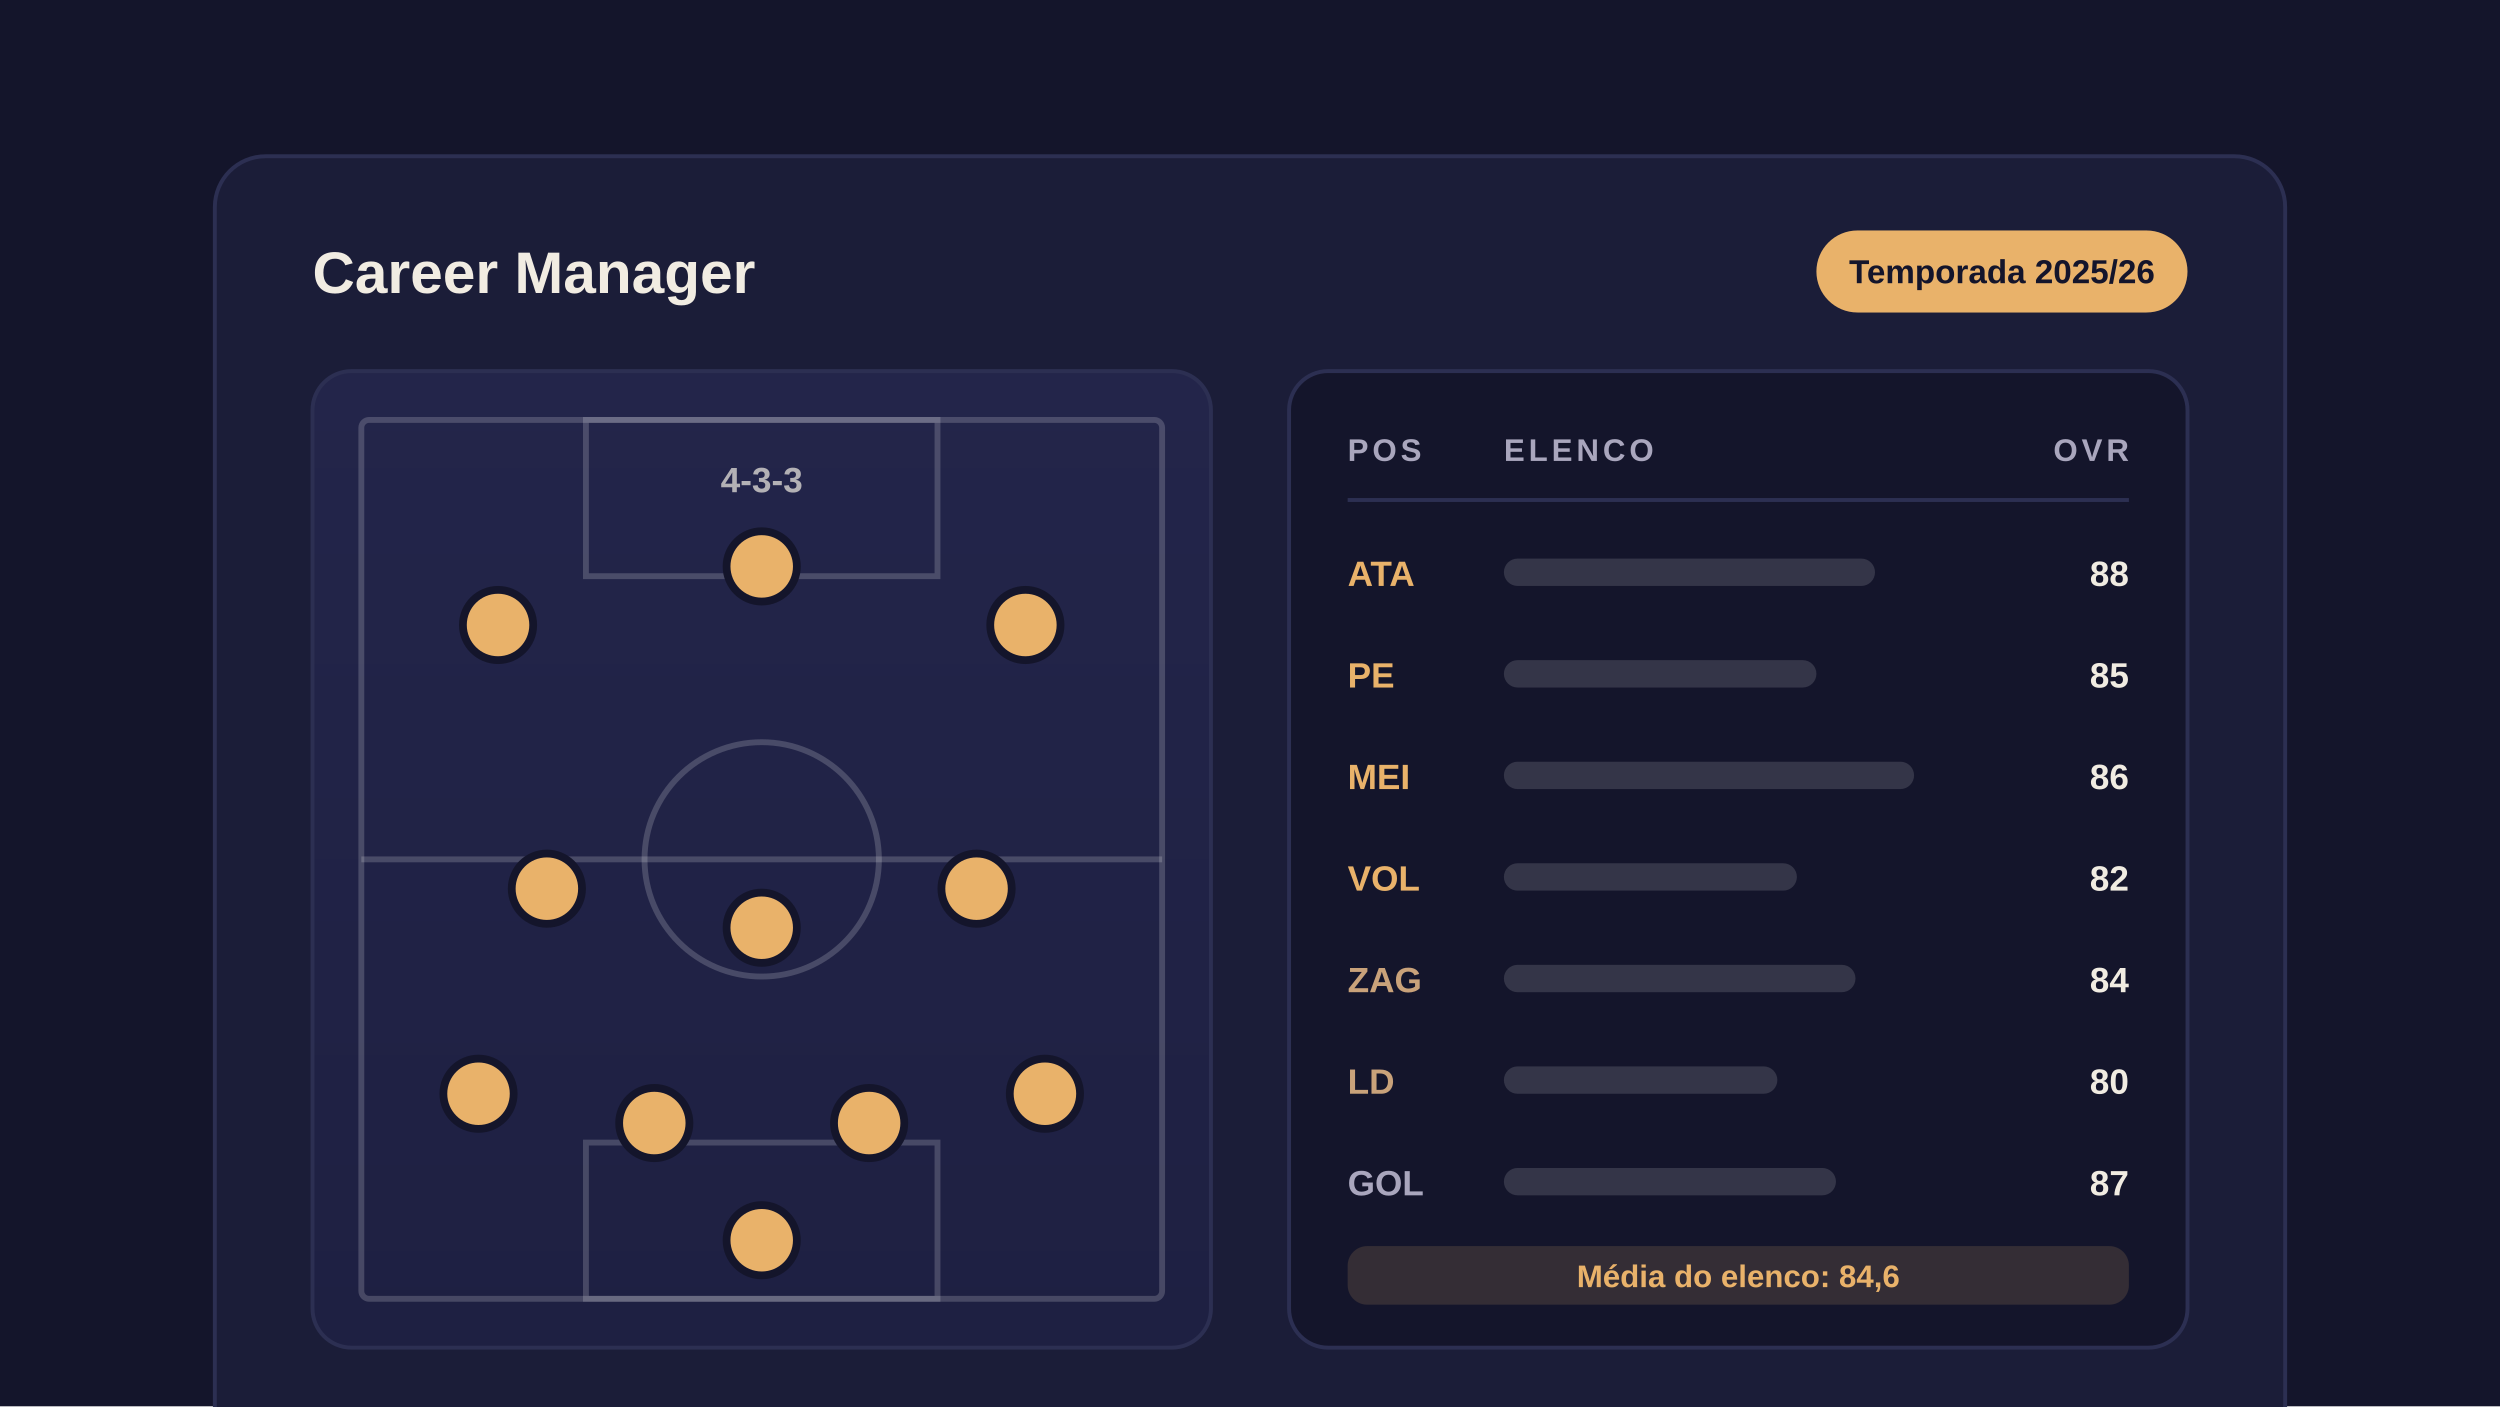
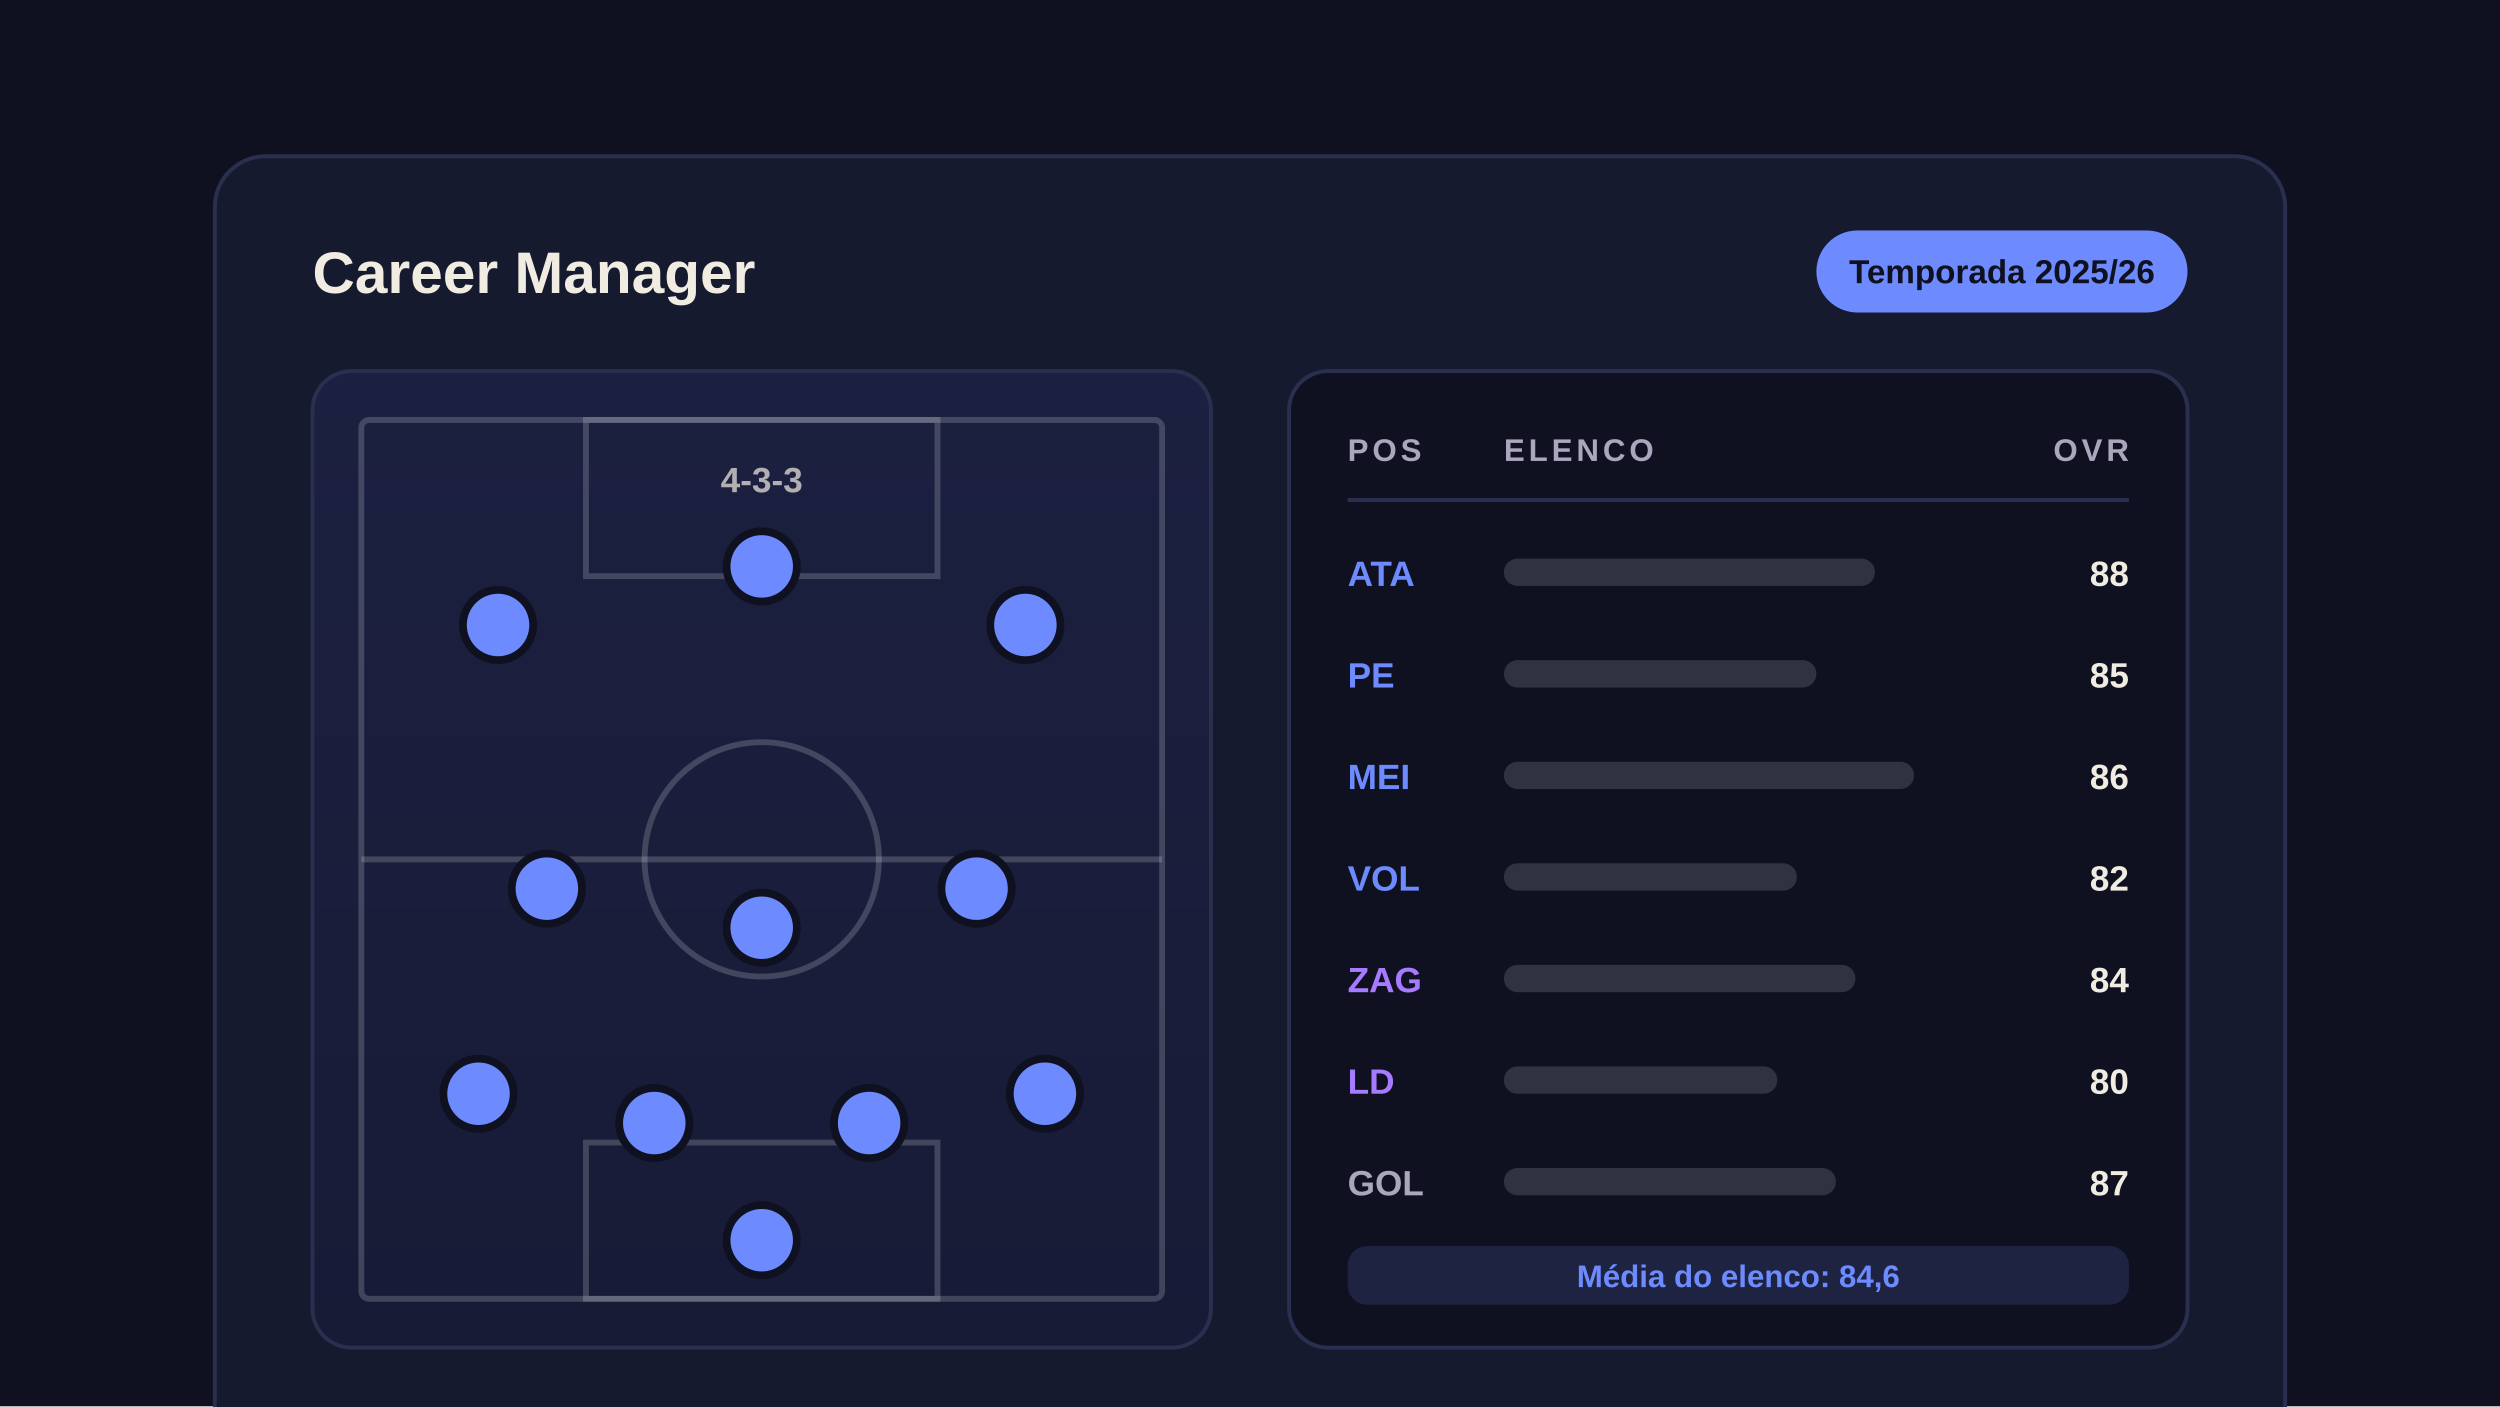
<svg xmlns="http://www.w3.org/2000/svg" viewBox="0 0 1280 720" font-family="Segoe UI, Arial, sans-serif">
  <defs>
    <linearGradient id="pitch" x1="0" y1="0" x2="0" y2="1">
-       <stop offset="0" stop-color="#23254a" />
-       <stop offset="1" stop-color="#1e2042" />
+       <stop offset="0" stop-color="#1c2040" />
+       <stop offset="1" stop-color="#181b36" />
    </linearGradient>
  </defs>
-   <rect width="1280" height="720" fill="#14152b" />
-   <rect x="110" y="80" width="1060" height="680" rx="26" fill="#1b1d38" stroke="#2c2f52" stroke-width="2" />
+   <rect width="1280" height="720" fill="#0f1120" />
+   <rect x="110" y="80" width="1060" height="680" rx="26" fill="#161a2e" stroke="#2a2f4f" stroke-width="2" />
  <text x="160" y="150" font-size="30" font-weight="700" fill="#f1ece2">Career Manager</text>
-   <rect x="930" y="118" width="190" height="42" rx="21" fill="#e9b26a" />
-   <text x="1025" y="145" text-anchor="middle" font-size="17" font-weight="700" fill="#14152b">Temporada 2025/26</text>
-   <rect x="160" y="190" width="460" height="500" rx="20" fill="url(#pitch)" stroke="#2c2f52" stroke-width="2" />
+   <rect x="930" y="118" width="190" height="42" rx="21" fill="#6d8bff" />
+   <text x="1025" y="145" text-anchor="middle" font-size="17" font-weight="700" fill="#0f1120">Temporada 2025/26</text>
+   <rect x="160" y="190" width="460" height="500" rx="20" fill="url(#pitch)" stroke="#2a2f4f" stroke-width="2" />
  <g fill="none" stroke="#ffffff" stroke-opacity=".18" stroke-width="3">
    <rect x="185" y="215" width="410" height="450" rx="4" />
    <line x1="185" y1="440" x2="595" y2="440" />
    <circle cx="390" cy="440" r="60" />
    <rect x="300" y="215" width="180" height="80" />
    <rect x="300" y="585" width="180" height="80" />
  </g>
-   <g fill="#e9b26a" stroke="#14152b" stroke-width="4">
+   <g fill="#6d8bff" stroke="#0f1120" stroke-width="4">
    <circle cx="390" cy="635" r="18" />
    <circle cx="245" cy="560" r="18" />
    <circle cx="335" cy="575" r="18" />
    <circle cx="445" cy="575" r="18" />
    <circle cx="535" cy="560" r="18" />
    <circle cx="280" cy="455" r="18" />
    <circle cx="390" cy="475" r="18" />
    <circle cx="500" cy="455" r="18" />
    <circle cx="255" cy="320" r="18" />
    <circle cx="390" cy="290" r="18" />
    <circle cx="525" cy="320" r="18" />
  </g>
  <text x="390" y="252" text-anchor="middle" font-size="18" font-weight="700" fill="#f1ece2" opacity=".7">4-3-3</text>
-   <rect x="660" y="190" width="460" height="500" rx="20" fill="#14152b" stroke="#2c2f52" stroke-width="2" />
+   <rect x="660" y="190" width="460" height="500" rx="20" fill="#0f1120" stroke="#2a2f4f" stroke-width="2" />
  <text x="690" y="236" font-size="16" font-weight="700" fill="#a9a6bd" letter-spacing="2">POS</text>
  <text x="770" y="236" font-size="16" font-weight="700" fill="#a9a6bd" letter-spacing="2">ELENCO</text>
  <text x="1090" y="236" text-anchor="end" font-size="16" font-weight="700" fill="#a9a6bd" letter-spacing="2">OVR</text>
-   <line x1="690" y1="256" x2="1090" y2="256" stroke="#2c2f52" stroke-width="2" />
+   <line x1="690" y1="256" x2="1090" y2="256" stroke="#2a2f4f" stroke-width="2" />
  <g font-size="18">
-     <text x="690" y="300" font-weight="700" fill="#e9b26a">ATA</text>
+     <text x="690" y="300" font-weight="700" fill="#6d8bff">ATA</text>
    <rect x="770" y="286" width="190" height="14" rx="7" fill="#ffffff" opacity=".14" />
    <text x="1090" y="300" text-anchor="end" font-weight="700" fill="#f1ece2">88</text>
-     <text x="690" y="352" font-weight="700" fill="#e9b26a">PE</text>
+     <text x="690" y="352" font-weight="700" fill="#6d8bff">PE</text>
    <rect x="770" y="338" width="160" height="14" rx="7" fill="#ffffff" opacity=".14" />
    <text x="1090" y="352" text-anchor="end" font-weight="700" fill="#f1ece2">85</text>
-     <text x="690" y="404" font-weight="700" fill="#e9b26a">MEI</text>
+     <text x="690" y="404" font-weight="700" fill="#6d8bff">MEI</text>
    <rect x="770" y="390" width="210" height="14" rx="7" fill="#ffffff" opacity=".14" />
    <text x="1090" y="404" text-anchor="end" font-weight="700" fill="#f1ece2">86</text>
-     <text x="690" y="456" font-weight="700" fill="#e9b26a">VOL</text>
+     <text x="690" y="456" font-weight="700" fill="#6d8bff">VOL</text>
    <rect x="770" y="442" width="150" height="14" rx="7" fill="#ffffff" opacity=".14" />
    <text x="1090" y="456" text-anchor="end" font-weight="700" fill="#f1ece2">82</text>
-     <text x="690" y="508" font-weight="700" fill="#c9a27a">ZAG</text>
+     <text x="690" y="508" font-weight="700" fill="#a77bff">ZAG</text>
    <rect x="770" y="494" width="180" height="14" rx="7" fill="#ffffff" opacity=".14" />
    <text x="1090" y="508" text-anchor="end" font-weight="700" fill="#f1ece2">84</text>
-     <text x="690" y="560" font-weight="700" fill="#c9a27a">LD</text>
+     <text x="690" y="560" font-weight="700" fill="#a77bff">LD</text>
    <rect x="770" y="546" width="140" height="14" rx="7" fill="#ffffff" opacity=".14" />
    <text x="1090" y="560" text-anchor="end" font-weight="700" fill="#f1ece2">80</text>
    <text x="690" y="612" font-weight="700" fill="#a9a6bd">GOL</text>
    <rect x="770" y="598" width="170" height="14" rx="7" fill="#ffffff" opacity=".14" />
    <text x="1090" y="612" text-anchor="end" font-weight="700" fill="#f1ece2">87</text>
  </g>
-   <rect x="690" y="638" width="400" height="30" rx="10" fill="#e9b26a" opacity=".15" />
-   <text x="890" y="659" text-anchor="middle" font-size="16" font-weight="700" fill="#e9b26a">Média do elenco: 84,6</text>
+   <rect x="690" y="638" width="400" height="30" rx="10" fill="#6d8bff" opacity=".15" />
+   <text x="890" y="659" text-anchor="middle" font-size="16" font-weight="700" fill="#6d8bff">Média do elenco: 84,6</text>
</svg>
